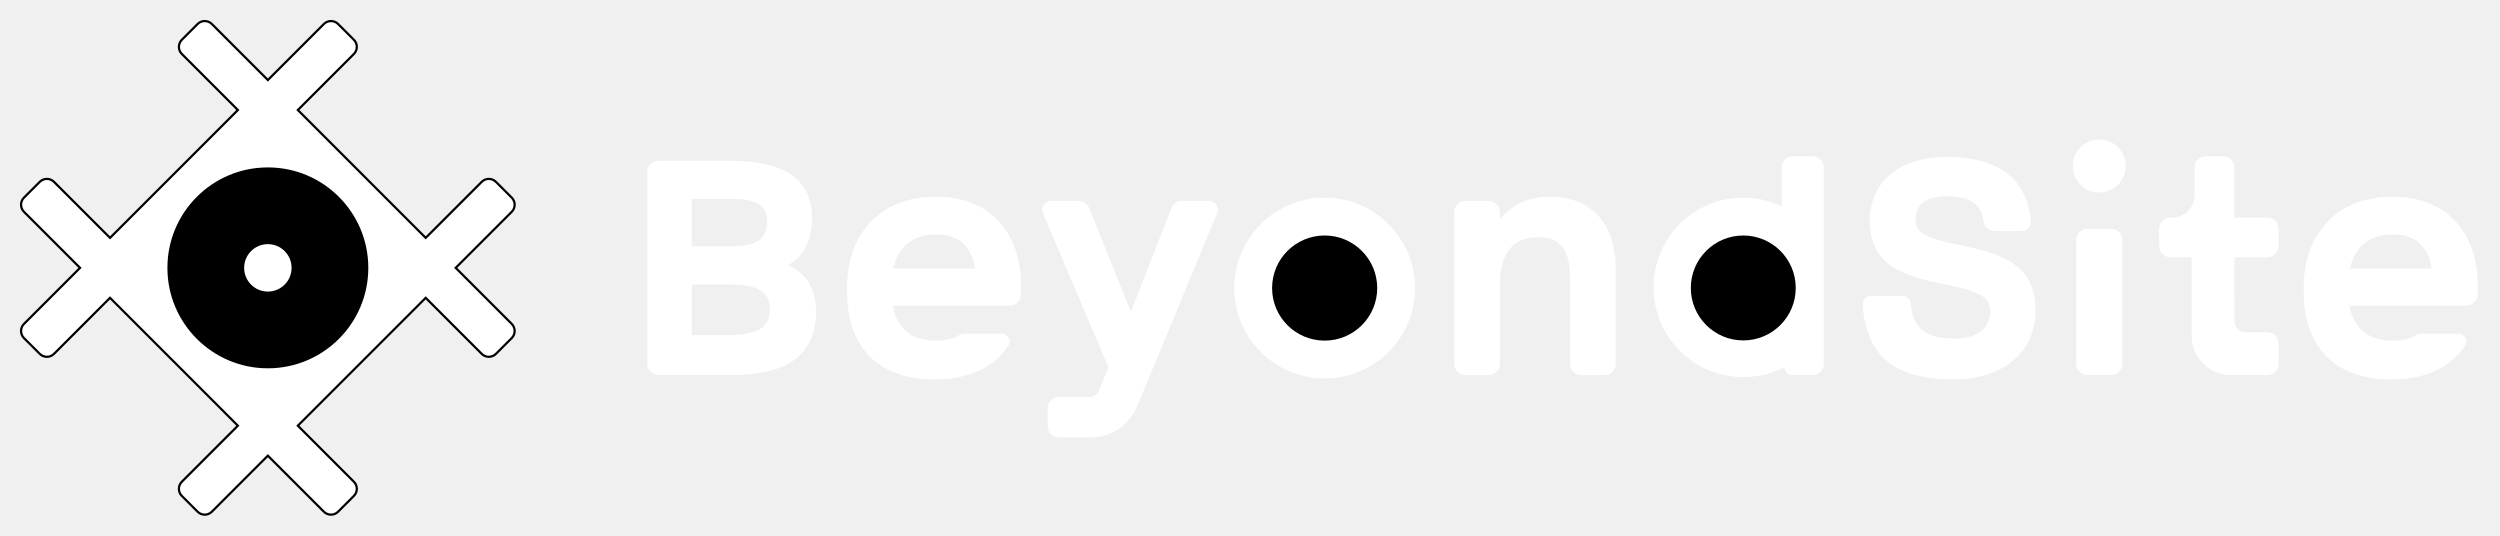
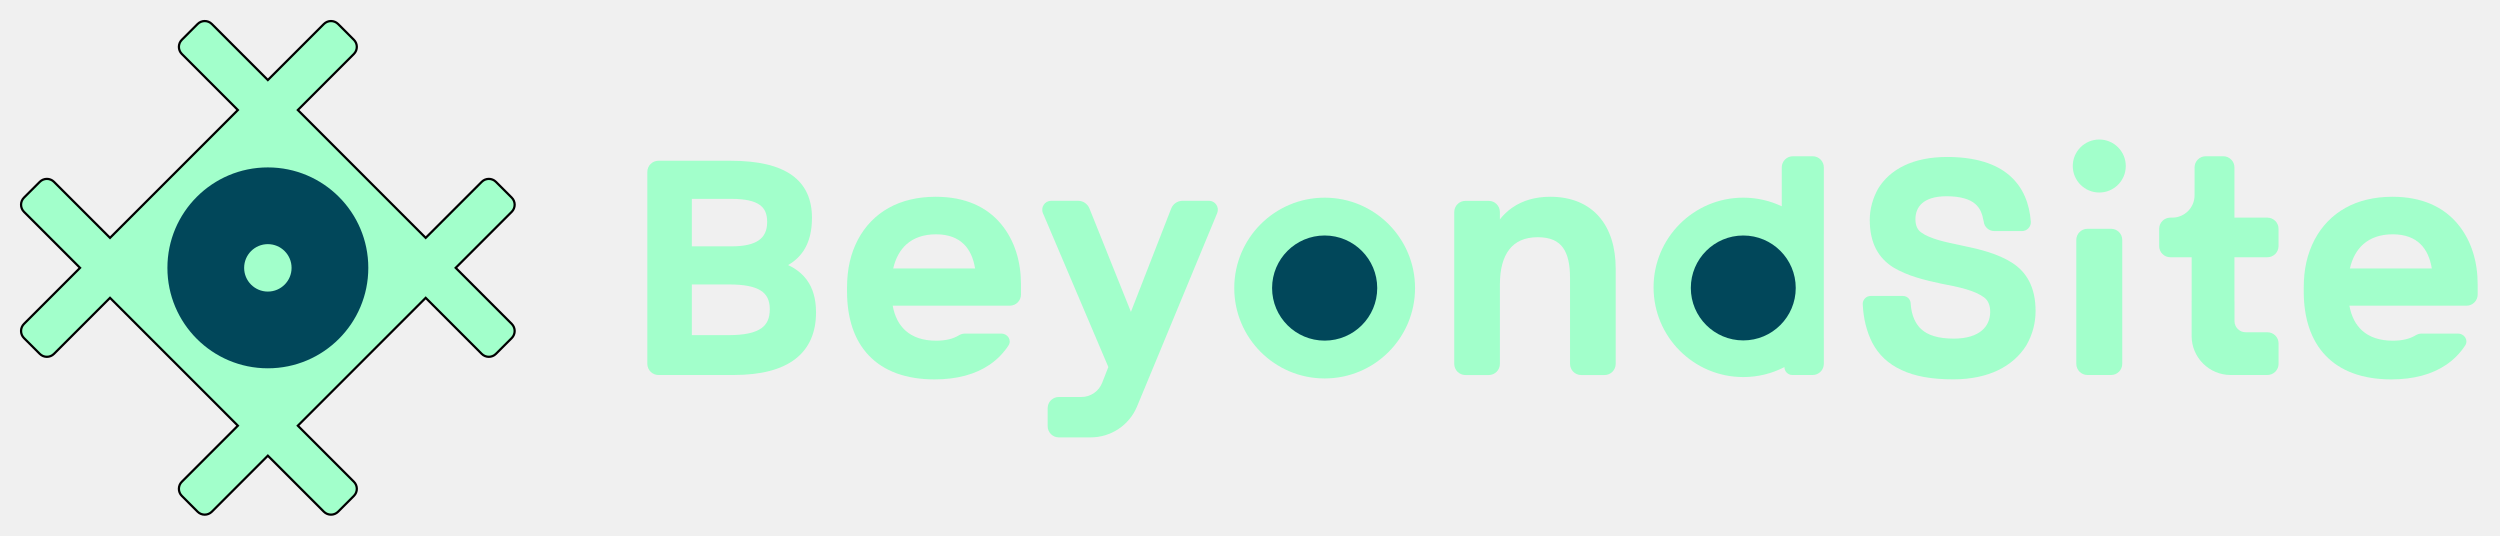
<svg xmlns="http://www.w3.org/2000/svg" width="224" height="48" viewBox="0 0 224 48" fill="none">
-   <path d="M26.758 9.787L26.687 9.858L26.758 9.929L38.071 21.242L38.142 21.313L38.213 21.242L43.163 16.293C43.514 15.941 44.084 15.941 44.435 16.293L45.85 17.707C46.201 18.058 46.201 18.628 45.85 18.98L40.9 23.929L40.829 24L40.9 24.071L45.85 29.02C46.201 29.372 46.201 29.942 45.85 30.293L44.435 31.707C44.084 32.059 43.514 32.059 43.163 31.707L38.213 26.758L38.142 26.687L38.071 26.758L26.758 38.071L26.687 38.142L26.758 38.213L31.707 43.163C32.059 43.514 32.059 44.084 31.707 44.435L30.293 45.85C29.942 46.201 29.372 46.201 29.02 45.85L24.071 40.9L24 40.829L23.929 40.9L18.98 45.85C18.628 46.201 18.058 46.201 17.707 45.85L16.293 44.435C15.941 44.084 15.941 43.514 16.293 43.163L21.242 38.213L21.313 38.142L21.242 38.071L9.929 26.758L9.858 26.687L9.787 26.758L4.837 31.707C4.486 32.059 3.916 32.059 3.565 31.707L2.15 30.293C1.799 29.942 1.799 29.372 2.15 29.02L7.1 24.071L7.171 24L7.1 23.929L2.15 18.98C1.799 18.628 1.799 18.058 2.15 17.707L3.565 16.293C3.916 15.941 4.486 15.941 4.837 16.293L9.787 21.242L9.858 21.313L9.929 21.242L21.242 9.929L21.313 9.858L21.242 9.787L16.293 4.837C15.941 4.486 15.941 3.916 16.293 3.565L17.707 2.15C18.058 1.799 18.628 1.799 18.98 2.15L23.929 7.1L24 7.171L24.071 7.1L29.02 2.15C29.372 1.799 29.942 1.799 30.293 2.15L31.707 3.565C32.059 3.916 32.059 4.486 31.707 4.837L26.758 9.787ZM29.727 18.272C26.564 15.109 21.436 15.109 18.272 18.272C15.109 21.436 15.109 26.564 18.272 29.728C21.436 32.891 26.564 32.891 29.727 29.728C32.891 26.564 32.891 21.436 29.727 18.272Z" fill="white" stroke="black" stroke-width="0.2" />
-   <circle cx="24" cy="24" r="9" fill="black" />
-   <circle cx="24" cy="24" r="2.125" fill="white" />
-   <path fill-rule="evenodd" clip-rule="evenodd" d="M59 14.402C58.448 14.402 58 14.85 58 15.402V32.6C58 33.152 58.448 33.6 59 33.6H65.74C68.18 33.6 70.026 33.12 71.269 32.16C72.526 31.187 73.116 29.761 73.116 27.992C73.116 26.798 72.844 25.833 72.288 25.076C71.869 24.506 71.304 24.074 70.614 23.75C71.208 23.407 71.688 22.962 72.042 22.399C72.523 21.633 72.752 20.676 72.752 19.516C72.752 17.886 72.198 16.579 70.959 15.695C69.743 14.827 67.912 14.402 65.428 14.402H59ZM61.988 17.818H65.532C66.76 17.818 67.561 18.006 68.049 18.342C68.509 18.658 68.738 19.139 68.738 19.88C68.738 20.678 68.469 21.196 67.983 21.533C67.474 21.886 66.677 22.072 65.558 22.072H61.988V17.818ZM61.988 25.488H65.35C66.673 25.488 67.583 25.671 68.155 26.029C68.694 26.367 68.972 26.887 68.972 27.706C68.972 28.503 68.734 29.049 68.212 29.415C67.663 29.801 66.747 30.028 65.298 30.028H61.988V25.488Z" fill="white" />
-   <path fill-rule="evenodd" clip-rule="evenodd" d="M86.435 29.89C86.241 29.89 86.055 29.96 85.889 30.06V30.06C85.396 30.358 84.738 30.526 83.869 30.526C82.695 30.526 81.785 30.206 81.138 29.628C80.561 29.113 80.163 28.369 79.987 27.39H90.479C91.031 27.39 91.479 26.942 91.479 26.39V25.474C91.479 23.493 90.943 21.566 89.686 20.062C88.418 18.547 86.5 17.63 83.843 17.63C80.592 17.63 78.183 19.009 76.87 21.471L76.868 21.473C76.217 22.723 75.895 24.102 75.895 25.76V26.124C75.895 28.494 76.528 30.471 77.852 31.857C79.178 33.246 81.153 33.994 83.739 33.994C85.751 33.994 87.406 33.541 88.677 32.672C89.354 32.209 89.914 31.633 90.358 30.957C90.672 30.477 90.29 29.89 89.716 29.89H86.435ZM83.869 20.994C84.996 20.994 85.815 21.329 86.381 21.898C86.887 22.406 87.22 23.131 87.367 24.052H80.032C80.248 23.113 80.658 22.388 81.228 21.883C81.872 21.312 82.751 20.994 83.869 20.994Z" fill="white" />
-   <path d="M94.186 17.99C93.612 17.99 93.225 18.575 93.449 19.103L99.305 32.88L99.309 32.88L98.504 34.935C98.354 35.318 97.985 35.57 97.573 35.57H94.87C94.318 35.57 93.87 36.018 93.87 36.57V38.19C93.87 38.742 94.318 39.19 94.87 39.19L97.725 39.19C99.544 39.19 101.184 38.094 101.881 36.414L104.137 30.977L104.134 30.978L109.059 19.096C109.277 18.57 108.89 17.99 108.32 17.99H105.961C105.508 17.99 105.101 18.268 104.937 18.691L101.33 27.944L97.615 18.681C97.448 18.263 97.044 17.99 96.594 17.99H94.186Z" fill="white" />
-   <path d="M126.788 25.81C126.788 30.283 123.162 33.909 118.689 33.909C114.216 33.909 110.59 30.283 110.59 25.81C110.59 21.337 114.216 17.711 118.689 17.711C123.162 17.711 126.788 21.337 126.788 25.81Z" fill="white" />
-   <path d="M123.399 25.81C123.399 28.411 121.29 30.52 118.689 30.52C116.088 30.52 113.979 28.411 113.979 25.81C113.979 23.209 116.088 21.1 118.689 21.1C121.29 21.1 123.399 23.209 123.399 25.81Z" fill="black" />
-   <path d="M134.392 32.604C134.392 33.156 133.944 33.604 133.392 33.604H131.3C130.748 33.604 130.3 33.156 130.3 32.604V18.997C130.3 18.444 130.75 17.996 131.303 17.997L132 18H133L133.383 17.997C133.938 17.993 134.39 18.442 134.39 18.997V19.653C134.71 19.246 135.084 18.89 135.513 18.595C136.42 17.97 137.554 17.63 138.898 17.63C140.782 17.63 142.264 18.256 143.27 19.403C144.271 20.544 144.766 22.158 144.766 24.07V32.604C144.766 33.156 144.318 33.604 143.766 33.604H141.674C141.122 33.604 140.674 33.156 140.674 32.604V24.902C140.674 23.703 140.48 22.794 140.041 22.191C139.619 21.609 138.927 21.254 137.78 21.254C136.59 21.254 135.765 21.662 135.226 22.358C134.677 23.067 134.392 24.122 134.392 25.474V32.604Z" fill="white" />
-   <path d="M160.645 14C160.093 14 159.645 14.448 159.645 15V18.485C158.601 17.988 157.432 17.71 156.198 17.71C151.759 17.71 148.16 21.309 148.16 25.748C148.16 30.187 151.759 33.785 156.198 33.785C157.526 33.785 158.779 33.463 159.883 32.892C159.883 32.91 159.885 32.938 159.885 32.892V32.892C159.885 33.283 160.202 33.6 160.593 33.6H162.415C162.968 33.6 163.415 33.152 163.415 32.6V30.287H163.413L163.413 21H163.415V15C163.415 14.448 162.968 14 162.415 14L160.645 14Z" fill="white" />
-   <path d="M160.898 25.801C160.898 28.396 158.793 30.501 156.198 30.501C153.602 30.501 151.498 28.396 151.498 25.801C151.498 23.205 153.602 21.101 156.198 21.101C158.793 21.101 160.898 23.205 160.898 25.801Z" fill="black" />
-   <path d="M175.011 33.99C178.189 33.99 180.39 32.81 181.557 30.949L181.564 30.938C182.112 29.979 182.387 28.961 182.387 27.862C182.387 25.707 181.559 24.348 180.257 23.527C179.006 22.738 177.445 22.339 175.909 22.027L175.78 22C175.019 21.84 174.318 21.694 173.699 21.513C173.044 21.322 172.51 21.102 172.114 20.811C171.802 20.577 171.623 20.194 171.623 19.646C171.623 19.071 171.811 18.571 172.222 18.211C172.64 17.845 173.331 17.584 174.413 17.584C175.668 17.584 176.505 17.858 176.972 18.264C177.439 18.669 177.602 19.133 177.738 19.838C177.785 20.329 178.197 20.704 178.69 20.704H181.167C181.624 20.704 181.988 20.32 181.963 19.863C181.836 18.277 181.31 16.827 180.078 15.742C178.847 14.658 176.968 14.064 174.465 14.064C171.395 14.064 169.346 15.164 168.282 16.899L168.278 16.906L168.274 16.913C167.809 17.761 167.531 18.699 167.531 19.698C167.531 20.753 167.727 21.614 168.095 22.318C168.464 23.023 168.995 23.552 169.635 23.955L169.64 23.958C170.889 24.718 172.423 25.091 173.876 25.403L173.883 25.404C174.704 25.561 175.475 25.714 176.153 25.913C176.833 26.113 177.392 26.353 177.8 26.667L177.801 26.668C178.136 26.925 178.321 27.357 178.321 27.94C178.321 28.608 178.077 29.193 177.571 29.618C177.06 30.047 176.247 30.34 175.063 30.34C173.66 30.34 172.725 30.036 172.129 29.482C171.69 29.075 171.262 28.344 171.196 27.183C171.182 26.812 170.877 26.518 170.506 26.518H167.613C167.207 26.518 166.884 26.856 166.901 27.261C166.961 28.539 167.238 29.676 167.761 30.717C168.325 31.787 169.179 32.603 170.373 33.153C171.578 33.727 173.114 33.99 175.011 33.99Z" fill="white" />
-   <path fill-rule="evenodd" clip-rule="evenodd" d="M187.036 20.5C186.484 20.5 186.036 20.948 186.036 21.5V32.6C186.036 33.152 186.484 33.6 187.036 33.6H189.154C189.706 33.6 190.154 33.152 190.154 32.6V21.5C190.154 20.948 189.706 20.5 189.154 20.5H187.036Z" fill="white" />
-   <circle cx="188.095" cy="14.875" r="2.375" fill="white" />
-   <path d="M196.632 17.5C196.632 18.605 195.737 19.5 194.632 19.5H194.461C193.909 19.5 193.461 19.948 193.461 20.5V22.05C193.461 22.602 193.909 23.05 194.461 23.05H196.373V27H196.37V30.1C196.37 32.033 197.937 33.6 199.87 33.6L203.16 33.6C203.712 33.6 204.16 33.152 204.16 32.6V30.77C204.16 30.218 203.712 29.77 203.16 29.77H201.21C200.658 29.77 200.21 29.322 200.21 28.77V27H200.207C200.207 26.946 200.206 26.892 200.206 26.836C200.205 26.797 200.205 26.758 200.205 26.718V23.05H203.157C203.709 23.05 204.157 22.602 204.157 22.05V20.5C204.157 19.948 203.709 19.5 203.157 19.5H200.205V15C200.205 14.448 199.757 14 199.205 14H197.633C197.081 14 196.633 14.448 196.633 15V16.5C196.633 17 196.633 17.444 196.632 17.5V17.5Z" fill="white" />
-   <path fill-rule="evenodd" clip-rule="evenodd" d="M216.955 29.89C216.761 29.89 216.575 29.96 216.409 30.06V30.06C215.916 30.358 215.258 30.526 214.389 30.526C213.215 30.526 212.305 30.206 211.658 29.628C211.081 29.113 210.683 28.369 210.507 27.39H220.999C221.552 27.39 221.999 26.942 221.999 26.39V25.474C221.999 23.493 221.464 21.566 220.206 20.062C218.939 18.547 217.02 17.63 214.363 17.63C211.113 17.63 208.703 19.009 207.39 21.471L207.389 21.473C206.737 22.723 206.415 24.102 206.415 25.76V26.124C206.415 28.494 207.048 30.471 208.372 31.857C209.699 33.246 211.674 33.994 214.259 33.994C216.271 33.994 217.926 33.541 219.197 32.672C219.874 32.209 220.434 31.633 220.878 30.957C221.193 30.477 220.81 29.89 220.236 29.89H216.955ZM214.389 20.994C215.517 20.994 216.336 21.329 216.902 21.898C217.408 22.406 217.741 23.131 217.888 24.052H210.552C210.768 23.113 211.178 22.388 211.748 21.883C212.392 21.312 213.271 20.994 214.389 20.994Z" fill="white" />
+   <path d="M26.758 9.787L26.687 9.858L26.758 9.929L38.071 21.242L38.142 21.313L38.213 21.242L43.163 16.293C43.514 15.941 44.084 15.941 44.435 16.293L45.85 17.707C46.201 18.058 46.201 18.628 45.85 18.98L40.9 23.929L40.829 24L40.9 24.071L45.85 29.02C46.201 29.372 46.201 29.942 45.85 30.293L44.435 31.707C44.084 32.059 43.514 32.059 43.163 31.707L38.213 26.758L38.142 26.687L38.071 26.758L26.758 38.071L26.687 38.142L26.758 38.213L31.707 43.163C32.059 43.514 32.059 44.084 31.707 44.435L30.293 45.85C29.942 46.201 29.372 46.201 29.02 45.85L24.071 40.9L24 40.829L23.929 40.9L18.98 45.85C18.628 46.201 18.058 46.201 17.707 45.85L16.293 44.435C15.941 44.084 15.941 43.514 16.293 43.163L21.242 38.213L21.313 38.142L21.242 38.071L9.929 26.758L9.858 26.687L9.787 26.758L4.837 31.707C4.486 32.059 3.916 32.059 3.565 31.707L2.15 30.293C1.799 29.942 1.799 29.372 2.15 29.02L7.1 24.071L7.171 24L7.1 23.929L2.15 18.98C1.799 18.628 1.799 18.058 2.15 17.707L3.565 16.293C3.916 15.941 4.486 15.941 4.837 16.293L9.787 21.242L9.858 21.313L9.929 21.242L21.242 9.929L21.313 9.858L21.242 9.787L16.293 4.837C15.941 4.486 15.941 3.916 16.293 3.565L17.707 2.15C18.058 1.799 18.628 1.799 18.98 2.15L23.929 7.1L24 7.171L24.071 7.1L29.02 2.15C29.372 1.799 29.942 1.799 30.293 2.15L31.707 3.565C32.059 3.916 32.059 4.486 31.707 4.837L26.758 9.787ZM29.727 18.272C26.564 15.109 21.436 15.109 18.272 18.272C15.109 21.436 15.109 26.564 18.272 29.728C21.436 32.891 26.564 32.891 29.727 29.728C32.891 26.564 32.891 21.436 29.727 18.272Z" fill="#A2FFCB" stroke="black" stroke-width="0.2" />
+   <circle cx="24" cy="24" r="9" fill="#01475A" />
+   <circle cx="24" cy="24" r="2.125" fill="#A2FFCB" />
+   <path fill-rule="evenodd" clip-rule="evenodd" d="M59 14.402C58.448 14.402 58 14.85 58 15.402V32.6C58 33.152 58.448 33.6 59 33.6H65.74C68.18 33.6 70.026 33.12 71.269 32.16C72.526 31.187 73.116 29.761 73.116 27.992C73.116 26.798 72.844 25.833 72.288 25.076C71.869 24.506 71.304 24.074 70.614 23.75C71.208 23.407 71.688 22.962 72.042 22.399C72.523 21.633 72.752 20.676 72.752 19.516C72.752 17.886 72.198 16.579 70.959 15.695C69.743 14.827 67.912 14.402 65.428 14.402H59ZM61.988 17.818H65.532C66.76 17.818 67.561 18.006 68.049 18.342C68.509 18.658 68.738 19.139 68.738 19.88C68.738 20.678 68.469 21.196 67.983 21.533C67.474 21.886 66.677 22.072 65.558 22.072H61.988V17.818ZM61.988 25.488H65.35C66.673 25.488 67.583 25.671 68.155 26.029C68.694 26.367 68.972 26.887 68.972 27.706C68.972 28.503 68.734 29.049 68.212 29.415C67.663 29.801 66.747 30.028 65.298 30.028H61.988V25.488Z" fill="#A2FFCB" />
+   <path fill-rule="evenodd" clip-rule="evenodd" d="M86.435 29.89C86.241 29.89 86.055 29.96 85.889 30.06V30.06C85.396 30.358 84.738 30.526 83.869 30.526C82.695 30.526 81.785 30.206 81.138 29.628C80.561 29.113 80.163 28.369 79.987 27.39H90.479C91.031 27.39 91.479 26.942 91.479 26.39V25.474C91.479 23.493 90.943 21.566 89.686 20.062C88.418 18.547 86.5 17.63 83.843 17.63C80.592 17.63 78.183 19.009 76.87 21.471L76.868 21.473C76.217 22.723 75.895 24.102 75.895 25.76V26.124C75.895 28.494 76.528 30.471 77.852 31.857C79.178 33.246 81.153 33.994 83.739 33.994C85.751 33.994 87.406 33.541 88.677 32.672C89.354 32.209 89.914 31.633 90.358 30.957C90.672 30.477 90.29 29.89 89.716 29.89H86.435ZM83.869 20.994C84.996 20.994 85.815 21.329 86.381 21.898C86.887 22.406 87.22 23.131 87.367 24.052H80.032C80.248 23.113 80.658 22.388 81.228 21.883C81.872 21.312 82.751 20.994 83.869 20.994Z" fill="#A2FFCB" />
+   <path d="M94.186 17.99C93.612 17.99 93.225 18.575 93.449 19.103L99.305 32.88L99.309 32.88L98.753 34.3C98.453 35.066 97.714 35.57 96.891 35.57H94.87C94.318 35.57 93.87 36.018 93.87 36.57V38.19C93.87 38.742 94.318 39.19 94.87 39.19L97.725 39.19C99.544 39.19 101.184 38.094 101.881 36.414L104.137 30.977L104.134 30.978L109.059 19.096C109.277 18.57 108.89 17.99 108.32 17.99H105.961C105.508 17.99 105.101 18.268 104.937 18.691L101.33 27.944L97.615 18.681C97.448 18.263 97.044 17.99 96.594 17.99H94.186Z" fill="#A2FFCB" />
+   <path d="M126.788 25.81C126.788 30.283 123.162 33.909 118.689 33.909C114.216 33.909 110.59 30.283 110.59 25.81C110.59 21.337 114.216 17.711 118.689 17.711C123.162 17.711 126.788 21.337 126.788 25.81Z" fill="#A2FFCB" />
+   <path d="M123.399 25.81C123.399 28.411 121.29 30.52 118.689 30.52C116.088 30.52 113.979 28.411 113.979 25.81C113.979 23.209 116.088 21.1 118.689 21.1C121.29 21.1 123.399 23.209 123.399 25.81Z" fill="#01475A" />
+   <path d="M134.392 32.604C134.392 33.156 133.944 33.604 133.392 33.604H131.3C130.748 33.604 130.3 33.156 130.3 32.604V18.997C130.3 18.444 130.75 17.996 131.303 17.997L132 18H133L133.383 17.997C133.938 17.993 134.39 18.442 134.39 18.997V19.653C134.71 19.246 135.084 18.89 135.513 18.595C136.42 17.97 137.554 17.63 138.898 17.63C140.782 17.63 142.264 18.256 143.27 19.403C144.271 20.544 144.766 22.158 144.766 24.07V32.604C144.766 33.156 144.318 33.604 143.766 33.604H141.674C141.122 33.604 140.674 33.156 140.674 32.604V24.902C140.674 23.703 140.48 22.794 140.041 22.191C139.619 21.609 138.927 21.254 137.78 21.254C136.59 21.254 135.765 21.662 135.226 22.358C134.677 23.067 134.392 24.122 134.392 25.474V32.604Z" fill="#A2FFCB" />
+   <path d="M160.645 14C160.093 14 159.645 14.448 159.645 15V18.485C158.601 17.988 157.432 17.71 156.198 17.71C151.759 17.71 148.16 21.309 148.16 25.748C148.16 30.187 151.759 33.785 156.198 33.785C157.526 33.785 158.779 33.463 159.883 32.892C159.883 32.91 159.885 32.938 159.885 32.892V32.892C159.885 33.283 160.202 33.6 160.593 33.6H162.415C162.968 33.6 163.415 33.152 163.415 32.6V30.287H163.413L163.413 21H163.415V15C163.415 14.448 162.968 14 162.415 14L160.645 14Z" fill="#A2FFCB" />
+   <path d="M160.898 25.801C160.898 28.396 158.793 30.501 156.198 30.501C153.602 30.501 151.498 28.396 151.498 25.801C151.498 23.205 153.602 21.101 156.198 21.101C158.793 21.101 160.898 23.205 160.898 25.801Z" fill="#01475A" />
+   <path d="M175.011 33.99C178.189 33.99 180.39 32.81 181.557 30.949L181.564 30.938C182.112 29.979 182.387 28.961 182.387 27.862C182.387 25.707 181.559 24.348 180.257 23.527C179.006 22.738 177.445 22.339 175.909 22.027L175.78 22C175.019 21.84 174.318 21.694 173.699 21.513C173.044 21.322 172.51 21.102 172.114 20.811C171.802 20.577 171.623 20.194 171.623 19.646C171.623 19.071 171.811 18.571 172.222 18.211C172.64 17.845 173.331 17.584 174.413 17.584C175.668 17.584 176.505 17.858 176.972 18.264C177.439 18.669 177.602 19.133 177.738 19.838C177.785 20.329 178.197 20.704 178.69 20.704H181.167C181.624 20.704 181.988 20.32 181.963 19.863C181.836 18.277 181.31 16.827 180.078 15.742C178.847 14.658 176.968 14.064 174.465 14.064C171.395 14.064 169.346 15.164 168.282 16.899L168.278 16.906L168.274 16.913C167.809 17.761 167.531 18.699 167.531 19.698C167.531 20.753 167.727 21.614 168.095 22.318C168.464 23.023 168.995 23.552 169.635 23.955L169.64 23.958C170.889 24.718 172.423 25.091 173.876 25.403L173.883 25.404C174.704 25.561 175.475 25.714 176.153 25.913C176.833 26.113 177.392 26.353 177.8 26.667L177.801 26.668C178.136 26.925 178.321 27.357 178.321 27.94C178.321 28.608 178.077 29.193 177.571 29.618C177.06 30.047 176.247 30.34 175.063 30.34C173.66 30.34 172.725 30.036 172.129 29.482C171.69 29.075 171.262 28.344 171.196 27.183C171.182 26.812 170.877 26.518 170.506 26.518H167.613C167.207 26.518 166.884 26.856 166.901 27.261C166.961 28.539 167.238 29.676 167.761 30.717C168.325 31.787 169.179 32.603 170.373 33.153C171.578 33.727 173.114 33.99 175.011 33.99Z" fill="#A2FFCB" />
+   <path fill-rule="evenodd" clip-rule="evenodd" d="M187.036 20.5C186.484 20.5 186.036 20.948 186.036 21.5V32.6C186.036 33.152 186.484 33.6 187.036 33.6H189.154C189.706 33.6 190.154 33.152 190.154 32.6V21.5C190.154 20.948 189.706 20.5 189.154 20.5H187.036Z" fill="#A2FFCB" />
+   <circle cx="188.095" cy="14.875" r="2.375" fill="#A2FFCB" />
+   <path d="M196.632 17.5C196.632 18.605 195.737 19.5 194.632 19.5H194.461C193.909 19.5 193.461 19.948 193.461 20.5V22.05C193.461 22.602 193.909 23.05 194.461 23.05H196.373V27H196.37V30.1C196.37 32.033 197.937 33.6 199.87 33.6L203.16 33.6C203.712 33.6 204.16 33.152 204.16 32.6V30.77C204.16 30.218 203.712 29.77 203.16 29.77H201.21C200.658 29.77 200.21 29.322 200.21 28.77V27H200.207C200.207 26.946 200.206 26.892 200.206 26.836C200.205 26.797 200.205 26.758 200.205 26.718V23.05H203.157C203.709 23.05 204.157 22.602 204.157 22.05V20.5C204.157 19.948 203.709 19.5 203.157 19.5H200.205V15C200.205 14.448 199.757 14 199.205 14H197.633C197.081 14 196.633 14.448 196.633 15V16.5C196.633 17 196.633 17.444 196.632 17.5V17.5Z" fill="#A2FFCB" />
+   <path fill-rule="evenodd" clip-rule="evenodd" d="M216.955 29.89C216.761 29.89 216.575 29.96 216.409 30.06V30.06C215.916 30.358 215.258 30.526 214.389 30.526C213.215 30.526 212.305 30.206 211.658 29.628C211.081 29.113 210.683 28.369 210.507 27.39H220.999C221.552 27.39 221.999 26.942 221.999 26.39V25.474C221.999 23.493 221.464 21.566 220.206 20.062C218.939 18.547 217.02 17.63 214.363 17.63C211.113 17.63 208.703 19.009 207.39 21.471L207.389 21.473C206.737 22.723 206.415 24.102 206.415 25.76V26.124C206.415 28.494 207.048 30.471 208.372 31.857C209.699 33.246 211.674 33.994 214.259 33.994C216.271 33.994 217.926 33.541 219.197 32.672C219.874 32.209 220.434 31.633 220.878 30.957C221.193 30.477 220.81 29.89 220.236 29.89H216.955ZM214.389 20.994C215.517 20.994 216.336 21.329 216.902 21.898C217.408 22.406 217.741 23.131 217.888 24.052H210.552C210.768 23.113 211.178 22.388 211.748 21.883C212.392 21.312 213.271 20.994 214.389 20.994Z" fill="#A2FFCB" />
</svg>
